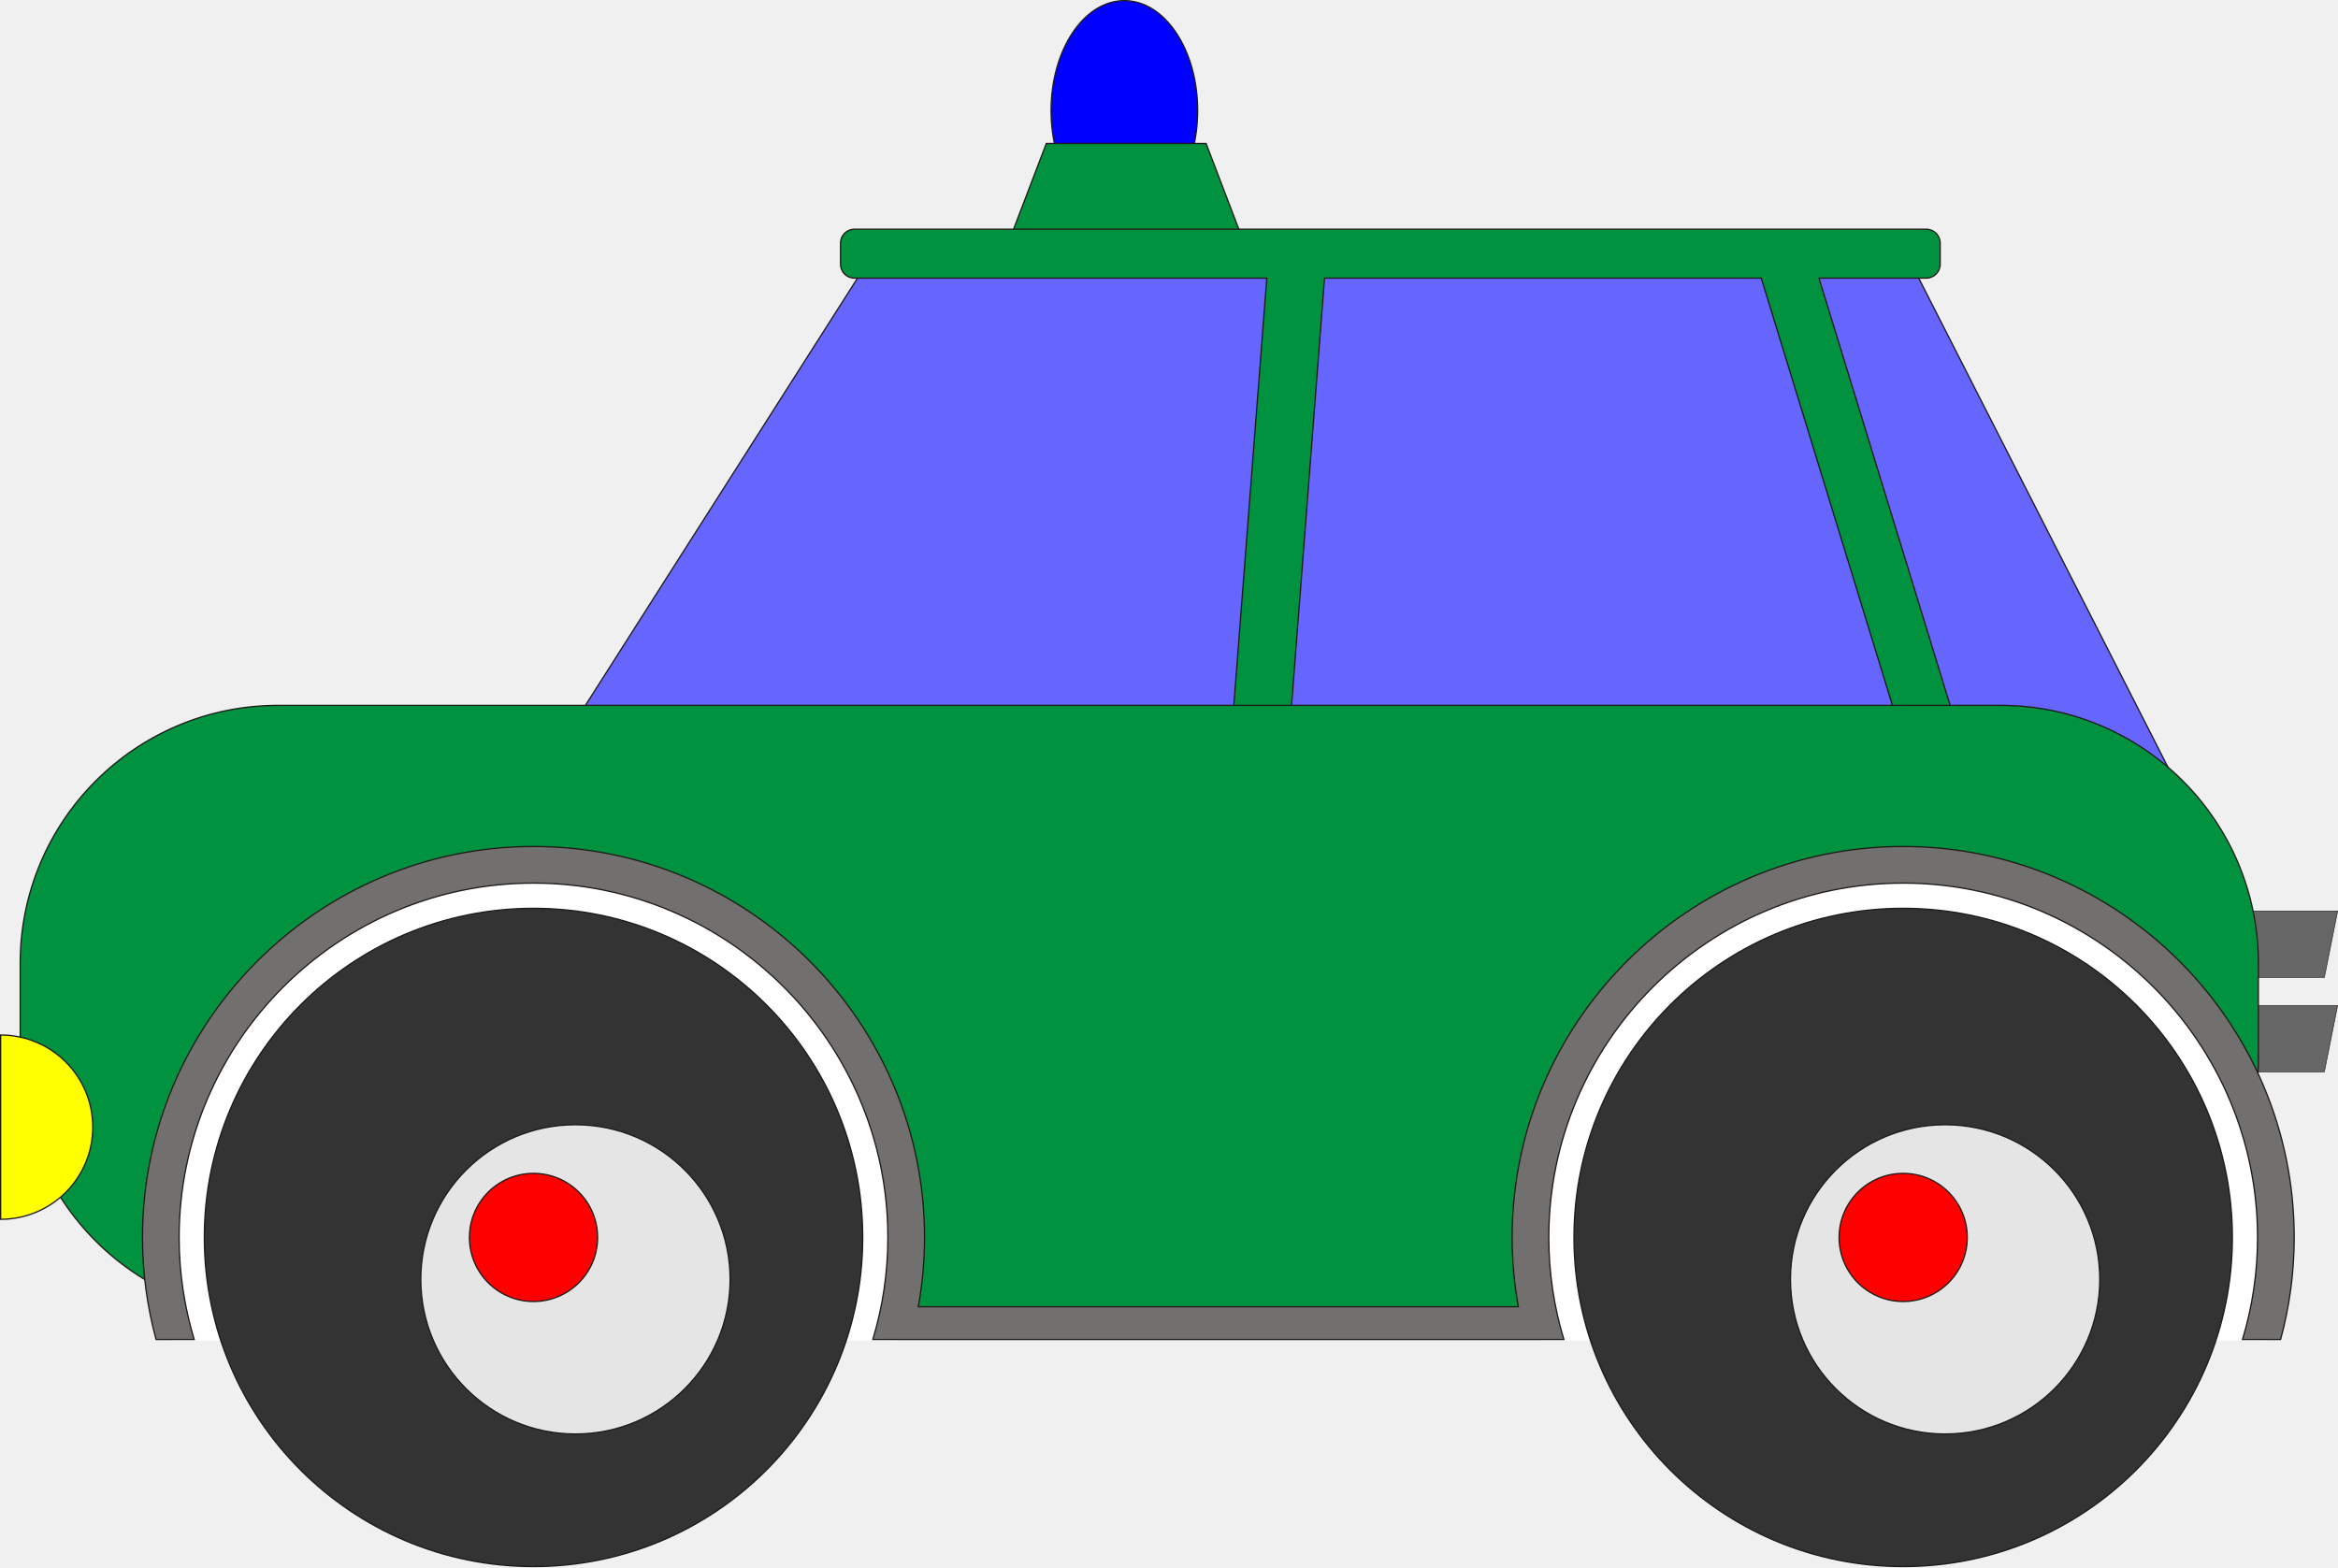
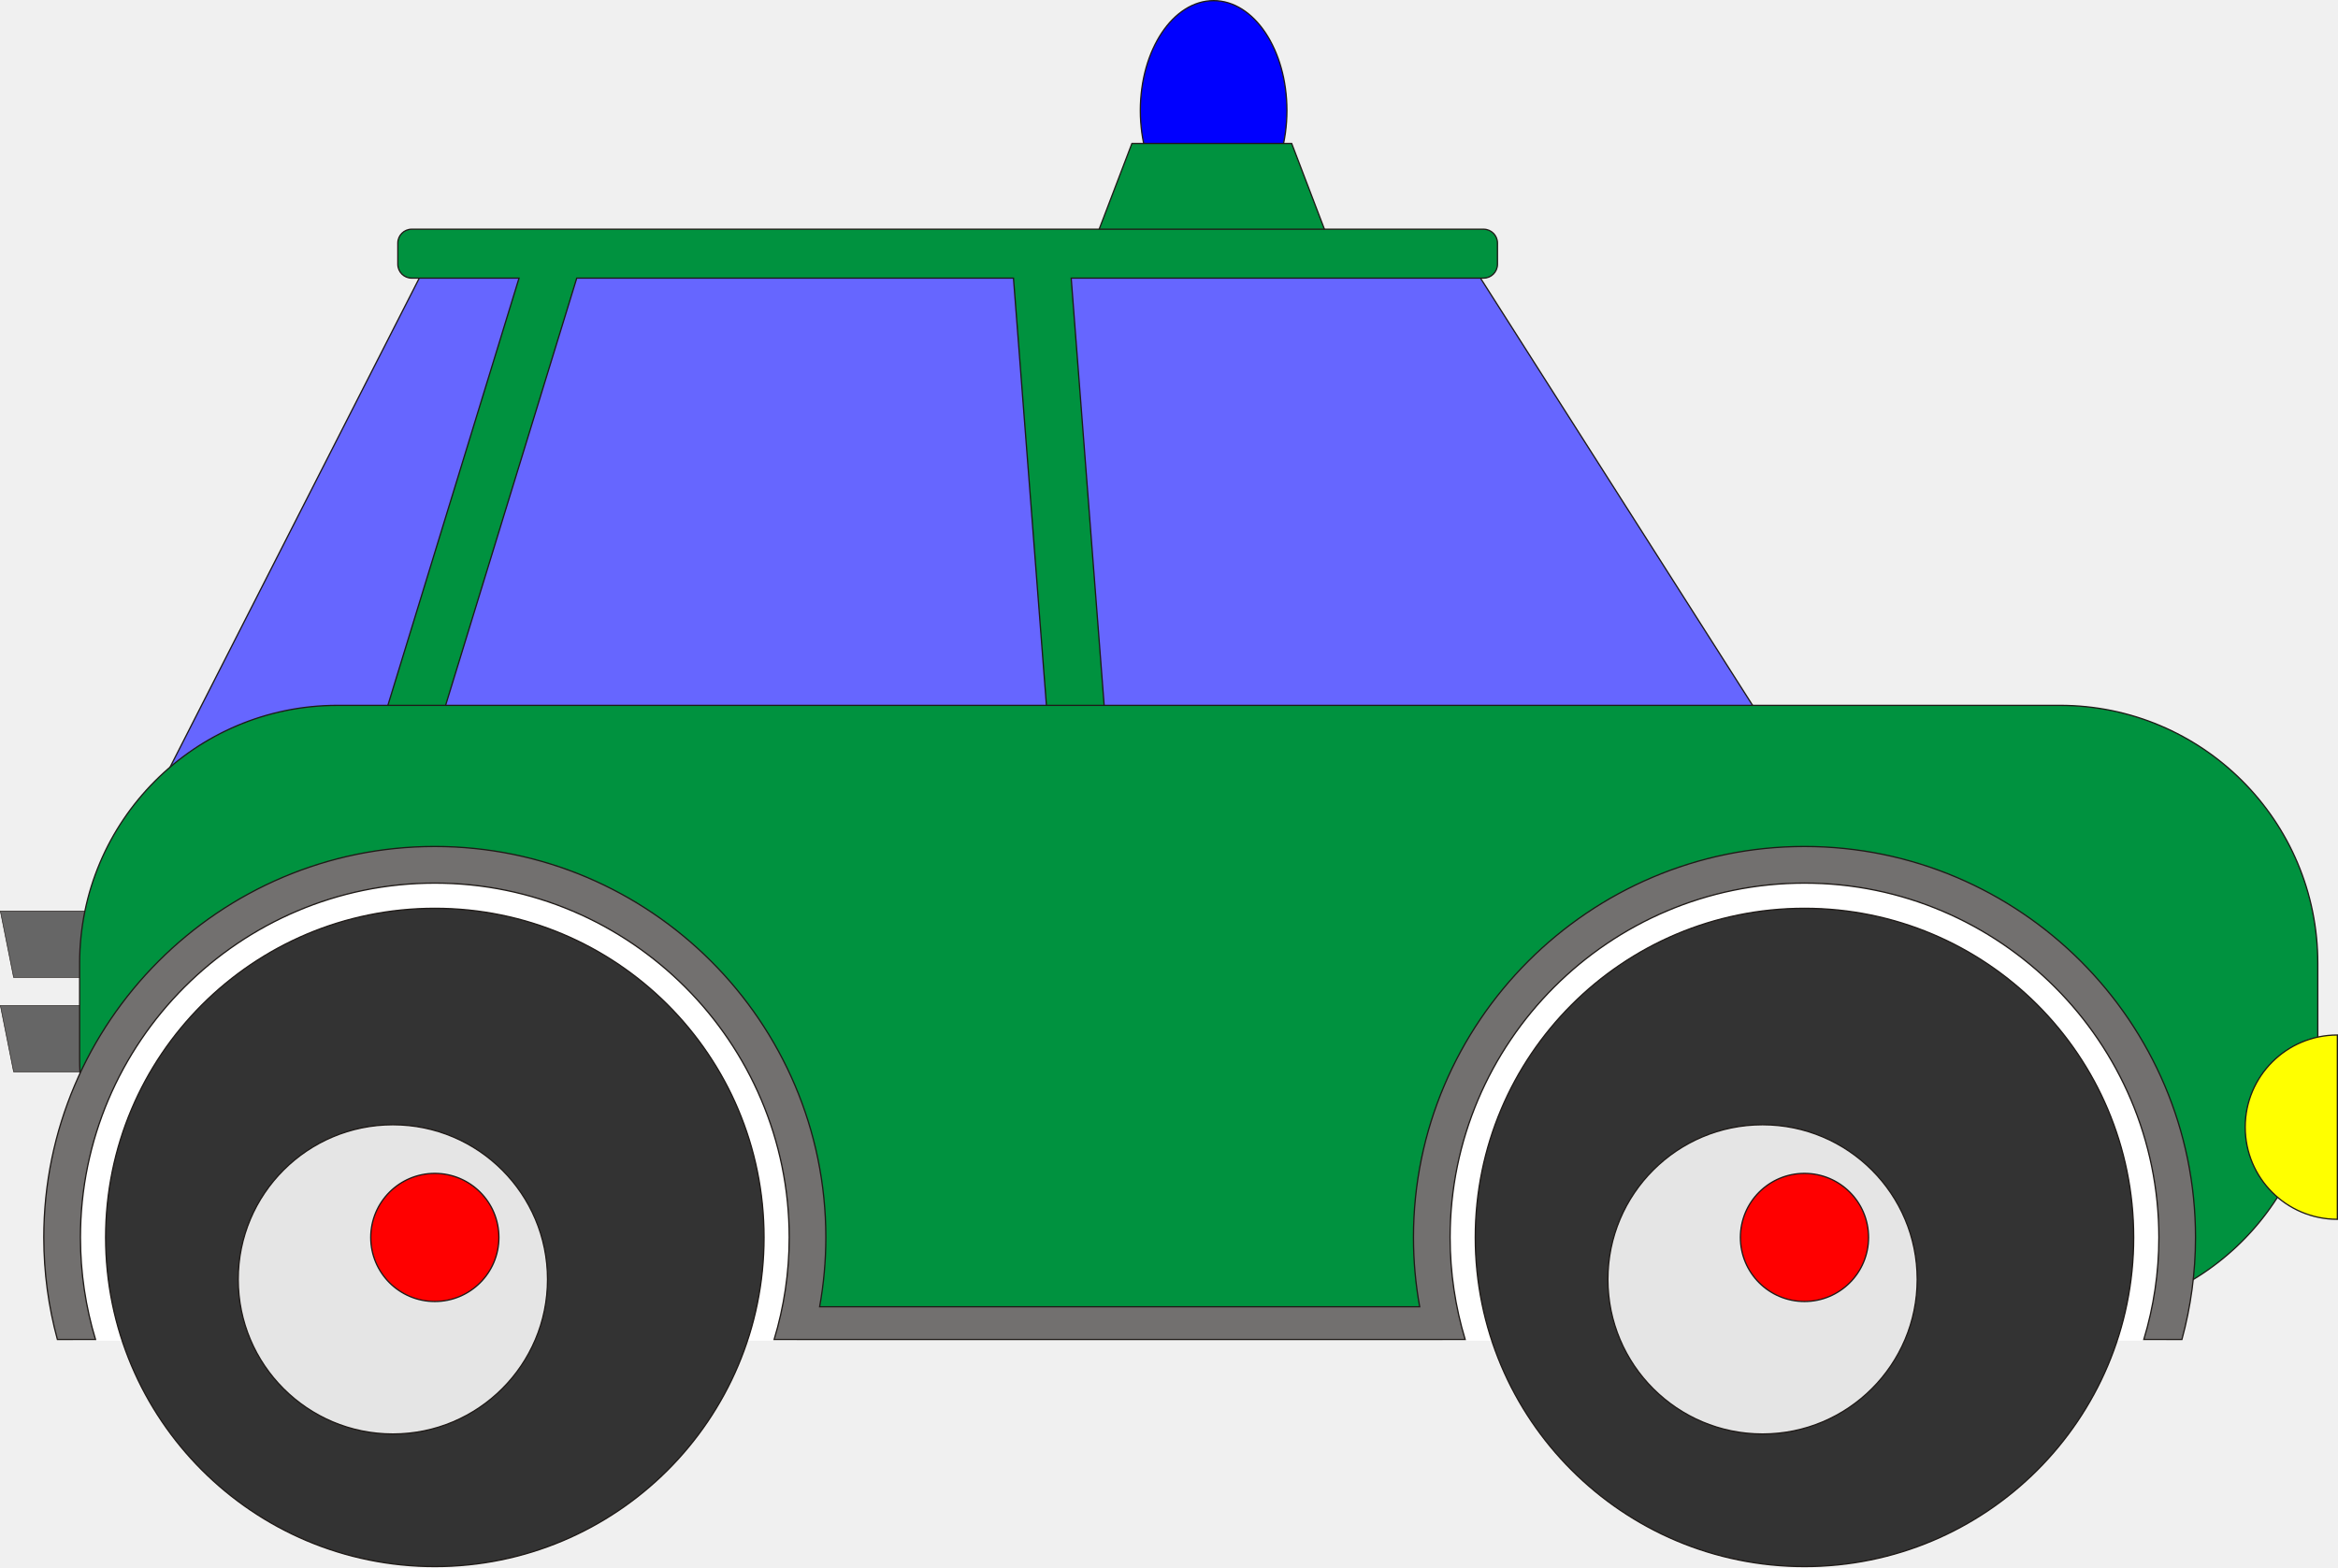
<svg xmlns="http://www.w3.org/2000/svg" version="1.1" width="139.853" height="93.766" viewBox="0,0,139.853,93.766">
-   <g transform="translate(-170.0951,-133.1172)">
+   <g transform="translate(-170.0819,-133.1172)">
    <g data-paper-data="{&quot;isPaintingLayer&quot;:true}" fill-rule="evenodd" stroke-linecap="butt" stroke-linejoin="miter" stroke-miterlimit="10" stroke-dasharray="" stroke-dashoffset="0" style="mix-blend-mode: normal">
-       <path d="M237.352,146.307c-2.421,0 -4.384,-2.944 -4.384,-6.576v0c0,-3.632 1.963,-6.576 4.384,-6.576v0c2.421,0 4.384,2.944 4.384,6.576v0c0,3.632 -1.963,6.576 -4.384,6.576z" fill="#0000ff" stroke="#1f1a17" stroke-width="0.076" />
-       <path d="M230.338,147.841l2.344,-6.137h9.559l2.344,6.137z" fill="#00923f" stroke="#1f1a17" stroke-width="0.076" />
-       <path d="M303.802,197.247l0.793,-3.969h5.331l-0.793,3.969z" fill="#666666" stroke="#1f1a17" stroke-width="0.035" />
-       <path d="M303.802,191.599l0.793,-3.969h5.331l-0.793,3.969z" fill="#666666" stroke="#1f1a17" stroke-width="0.035" />
-       <path d="M283.792,147.645l17.144,33.652h-99.631l21.43,-33.652z" fill="#6666ff" stroke="#1f1a17" stroke-width="0.076" />
-       <path d="M221.201,146.831h64.123c0.455,0 0.827,0.372 0.827,0.827v1.272c0,0.455 -0.372,0.827 -0.827,0.827h-6.423l9.093,29.626h-3.453l-9.093,-29.626h-26.123l-2.235,28.973h-3.453l2.235,-28.973h-24.671c-0.455,0 -0.827,-0.372 -0.827,-0.827v-1.272c0,-0.455 0.372,-0.827 0.827,-0.827z" fill="#00923f" stroke="#1f1a17" stroke-width="0.076" />
-       <path d="M186.735,211.893c-8.523,0 -15.431,-6.909 -15.431,-15.431v-5.712c0,-8.523 6.909,-15.431 15.431,-15.431h103.019c8.523,0 15.431,6.909 15.431,15.431v5.712c0,8.523 -6.909,15.431 -15.431,15.431z" fill="#00923f" stroke="#1f1a17" stroke-width="0.076" />
-       <path d="M224.518,207.153c0,2.141 -0.302,4.213 -0.865,6.178h-43.289c-0.563,-1.964 -0.865,-4.037 -0.865,-6.178c-0,-12.397 10.113,-22.51 22.509,-22.51c12.397,0 22.51,10.113 22.51,22.51z" fill="#ffffff" stroke="none" stroke-width="1" />
-       <path d="M182.317,207.153c0,-10.875 8.816,-19.692 19.692,-19.692c10.875,0 19.692,8.816 19.692,19.692c0,10.875 -8.816,19.692 -19.692,19.692c-10.875,0 -19.692,-8.816 -19.692,-19.692z" fill="#333333" stroke="#1f1a17" stroke-width="0.076" />
-       <path d="M195.266,209.662c0,-5.109 4.142,-9.251 9.251,-9.251c5.109,0 9.251,4.142 9.251,9.251c0,5.109 -4.142,9.251 -9.251,9.251c-5.109,0 -9.251,-4.142 -9.251,-9.251z" fill="#e5e5e5" stroke="#1f1a17" stroke-width="0.076" />
-       <path d="M198.176,207.153c0,-2.117 1.716,-3.833 3.833,-3.833c2.117,0 3.833,1.716 3.833,3.833c0,2.117 -1.716,3.833 -3.833,3.833c-2.117,0 -3.833,-1.716 -3.833,-3.833z" fill="#ff0000" stroke="#1f1a17" stroke-width="0.076" />
-       <path d="M306.448,207.153c0,2.141 -0.302,4.213 -0.865,6.178h-1.569h-0.775h-40.946c-0.563,-1.964 -0.865,-4.037 -0.865,-6.178c0,-12.397 10.113,-22.51 22.51,-22.51c12.397,0 22.51,10.113 22.51,22.51z" fill="#ffffff" stroke="none" stroke-width="1" />
-       <path d="M264.246,207.153c0,-10.875 8.816,-19.692 19.692,-19.692c10.875,0 19.692,8.816 19.692,19.692c0,10.875 -8.816,19.692 -19.692,19.692c-10.875,0 -19.692,-8.816 -19.692,-19.692z" fill="#333333" stroke="#1f1a17" stroke-width="0.076" />
-       <path d="M277.196,209.662c0,-5.109 4.142,-9.251 9.251,-9.251c5.109,0 9.251,4.142 9.251,9.251c0,5.109 -4.142,9.251 -9.251,9.251c-5.109,0 -9.251,-4.142 -9.251,-9.251z" fill="#e5e5e5" stroke="#1f1a17" stroke-width="0.076" />
-       <path d="M280.106,207.153c0,-2.117 1.716,-3.833 3.833,-3.833c2.117,0 3.833,1.716 3.833,3.833c0,2.117 -1.716,3.833 -3.833,3.833c-2.117,0 -3.833,-1.716 -3.833,-3.833z" fill="#ff0000" stroke="#1f1a17" stroke-width="0.076" />
-       <path d="M283.938,183.762c12.882,0 23.39,10.508 23.39,23.39c0,2.111 -0.284,4.158 -0.813,6.106h-2.28c0.585,-1.935 0.901,-3.985 0.901,-6.106c0,-11.674 -9.523,-21.198 -21.198,-21.198c-11.674,0 -21.198,9.524 -21.198,21.198c0,2.121 0.316,4.171 0.901,6.106h-1.275h-1.005h-36.776h-2.28c0.585,-1.935 0.901,-3.985 0.901,-6.106c0,-11.674 -9.524,-21.198 -21.198,-21.198c-11.674,0 -21.198,9.524 -21.198,21.198c0,2.121 0.317,4.171 0.901,6.106h-2.28c-0.529,-1.948 -0.813,-3.995 -0.813,-6.106c0,-12.882 10.508,-23.39 23.39,-23.39c12.882,0 23.39,10.508 23.39,23.39c0,1.415 -0.129,2.801 -0.372,4.148h35.894c-0.243,-1.347 -0.372,-2.732 -0.372,-4.148c0,-12.882 10.508,-23.39 23.39,-23.39z" fill="#72706f" stroke="#1f1a17" stroke-width="0.076" />
-       <path d="M170.133,195.042c3.044,0 5.513,2.469 5.513,5.513c0,3.044 -2.469,5.513 -5.513,5.513v-5.513z" fill="#ffff00" stroke="#1f1a17" stroke-width="0.076" />
+       <path d="M238.294,139.731v0c0,-3.632 1.963,-6.576 4.384,-6.576v0c2.421,0 4.384,2.944 4.384,6.576v0c0,3.632 -1.963,6.576 -4.384,6.576c-2.421,0 -4.384,-2.944 -4.384,-6.576z" data-paper-data="{&quot;index&quot;:null}" fill="#0000ff" stroke="#1f1a17" stroke-width="0.076" />
+       <path d="M235.445,147.841l2.344,-6.137h9.559l2.344,6.137z" data-paper-data="{&quot;index&quot;:null}" fill="#00923f" stroke="#1f1a17" stroke-width="0.076" />
+       <path d="M170.896,197.247l-0.793,-3.969h5.331l0.793,3.969z" data-paper-data="{&quot;index&quot;:null}" fill="#666666" stroke="#1f1a17" stroke-width="0.035" />
+       <path d="M170.896,191.599l-0.793,-3.969h5.331l0.793,3.969z" data-paper-data="{&quot;index&quot;:null}" fill="#666666" stroke="#1f1a17" stroke-width="0.035" />
+       <path d="M257.295,147.645l21.43,33.652h-99.631l17.144,-33.652z" data-paper-data="{&quot;index&quot;:null}" fill="#6666ff" stroke="#1f1a17" stroke-width="0.076" />
+       <path d="M259.656,147.658v1.272c0,0.455 -0.372,0.827 -0.827,0.827h-24.671l2.235,28.973h-3.453l-2.235,-28.973h-26.123l-9.093,29.626h-3.453l9.093,-29.626h-6.423c-0.455,0 -0.827,-0.372 -0.827,-0.827v-1.272c0,-0.455 0.372,-0.827 0.827,-0.827h64.123c0.455,0 0.827,0.372 0.827,0.827z" data-paper-data="{&quot;index&quot;:null}" fill="#00923f" stroke="#1f1a17" stroke-width="0.076" />
+       <path d="M190.276,211.893c-8.523,0 -15.431,-6.909 -15.431,-15.431v-5.712c0,-8.523 6.909,-15.431 15.431,-15.431h103.019c8.523,0 15.431,6.909 15.431,15.431v5.712c0,8.523 -6.909,15.431 -15.431,15.431z" data-paper-data="{&quot;index&quot;:null}" fill="#00923f" stroke="#1f1a17" stroke-width="0.076" />
+       <path d="M278.022,184.643c12.396,-0 22.51,10.113 22.509,22.51c0,2.141 -0.302,4.213 -0.865,6.178h-43.289c-0.563,-1.964 -0.865,-4.037 -0.865,-6.178c-0,-12.397 10.113,-22.51 22.51,-22.51z" data-paper-data="{&quot;index&quot;:null}" fill="#ffffff" stroke="none" stroke-width="1" />
+       <path d="M278.021,226.845c-10.875,0 -19.692,-8.816 -19.692,-19.692c0,-10.875 8.816,-19.692 19.692,-19.692c10.875,0 19.692,8.816 19.692,19.692c0,10.875 -8.816,19.692 -19.692,19.692z" data-paper-data="{&quot;index&quot;:null}" fill="#333333" stroke="#1f1a17" stroke-width="0.076" />
+       <path d="M275.513,218.913c-5.109,0 -9.251,-4.142 -9.251,-9.251c0,-5.109 4.142,-9.251 9.251,-9.251c5.109,0 9.251,4.142 9.251,9.251c0,5.109 -4.142,9.251 -9.251,9.251z" data-paper-data="{&quot;index&quot;:null}" fill="#e5e5e5" stroke="#1f1a17" stroke-width="0.076" />
+       <path d="M278.021,210.986c-2.117,0 -3.833,-1.716 -3.833,-3.833c0,-2.117 1.716,-3.833 3.833,-3.833c2.117,0 3.833,1.716 3.833,3.833c0,2.117 -1.716,3.833 -3.833,3.833z" data-paper-data="{&quot;index&quot;:null}" fill="#ff0000" stroke="#1f1a17" stroke-width="0.076" />
+       <path d="M196.092,184.643c12.397,0 22.51,10.113 22.51,22.51c0,2.141 -0.302,4.213 -0.865,6.178h-40.946h-0.775h-1.569c-0.563,-1.964 -0.865,-4.037 -0.865,-6.178c0,-12.397 10.113,-22.51 22.51,-22.51z" data-paper-data="{&quot;index&quot;:null}" fill="#ffffff" stroke="none" stroke-width="1" />
+       <path d="M196.092,226.845c-10.875,0 -19.692,-8.816 -19.692,-19.692c0,-10.875 8.816,-19.692 19.692,-19.692c10.875,0 19.692,8.816 19.692,19.692c0,10.875 -8.816,19.692 -19.692,19.692z" data-paper-data="{&quot;index&quot;:null}" fill="#333333" stroke="#1f1a17" stroke-width="0.076" />
+       <path d="M193.583,218.913c-5.109,0 -9.251,-4.142 -9.251,-9.251c0,-5.109 4.142,-9.251 9.251,-9.251c5.109,0 9.251,4.142 9.251,9.251c0,5.109 -4.142,9.251 -9.251,9.251z" data-paper-data="{&quot;index&quot;:null}" fill="#e5e5e5" stroke="#1f1a17" stroke-width="0.076" />
+       <path d="M196.092,210.986c-2.117,0 -3.833,-1.716 -3.833,-3.833c0,-2.117 1.716,-3.833 3.833,-3.833c2.117,0 3.833,1.716 3.833,3.833c0,2.117 -1.716,3.833 -3.833,3.833z" data-paper-data="{&quot;index&quot;:null}" fill="#ff0000" stroke="#1f1a17" stroke-width="0.076" />
+       <path d="M196.092,183.762c12.882,0 23.39,10.508 23.39,23.39c0,1.415 -0.129,2.801 -0.372,4.148h35.894c-0.244,-1.347 -0.372,-2.732 -0.372,-4.148c0,-12.882 10.508,-23.39 23.39,-23.39c12.882,0 23.39,10.508 23.39,23.39c0,2.111 -0.284,4.158 -0.813,6.106h-2.28c0.585,-1.935 0.901,-3.985 0.901,-6.106c0,-11.674 -9.524,-21.198 -21.198,-21.198c-11.674,0 -21.198,9.524 -21.198,21.198c0,2.121 0.316,4.171 0.901,6.106h-2.28h-36.776h-1.005h-1.275c0.585,-1.935 0.901,-3.985 0.901,-6.106c0,-11.674 -9.524,-21.198 -21.198,-21.198c-11.674,0 -21.198,9.524 -21.198,21.198c0,2.121 0.316,4.171 0.901,6.106h-2.28c-0.529,-1.948 -0.813,-3.995 -0.813,-6.106c0,-12.882 10.508,-23.39 23.39,-23.39z" data-paper-data="{&quot;index&quot;:null}" fill="#72706f" stroke="#1f1a17" stroke-width="0.076" />
+       <path d="M309.897,200.555v5.513c-3.044,0 -5.513,-2.469 -5.513,-5.513c0,-3.044 2.469,-5.513 5.513,-5.513z" data-paper-data="{&quot;index&quot;:null}" fill="#ffff00" stroke="#1f1a17" stroke-width="0.076" />
    </g>
  </g>
</svg>
